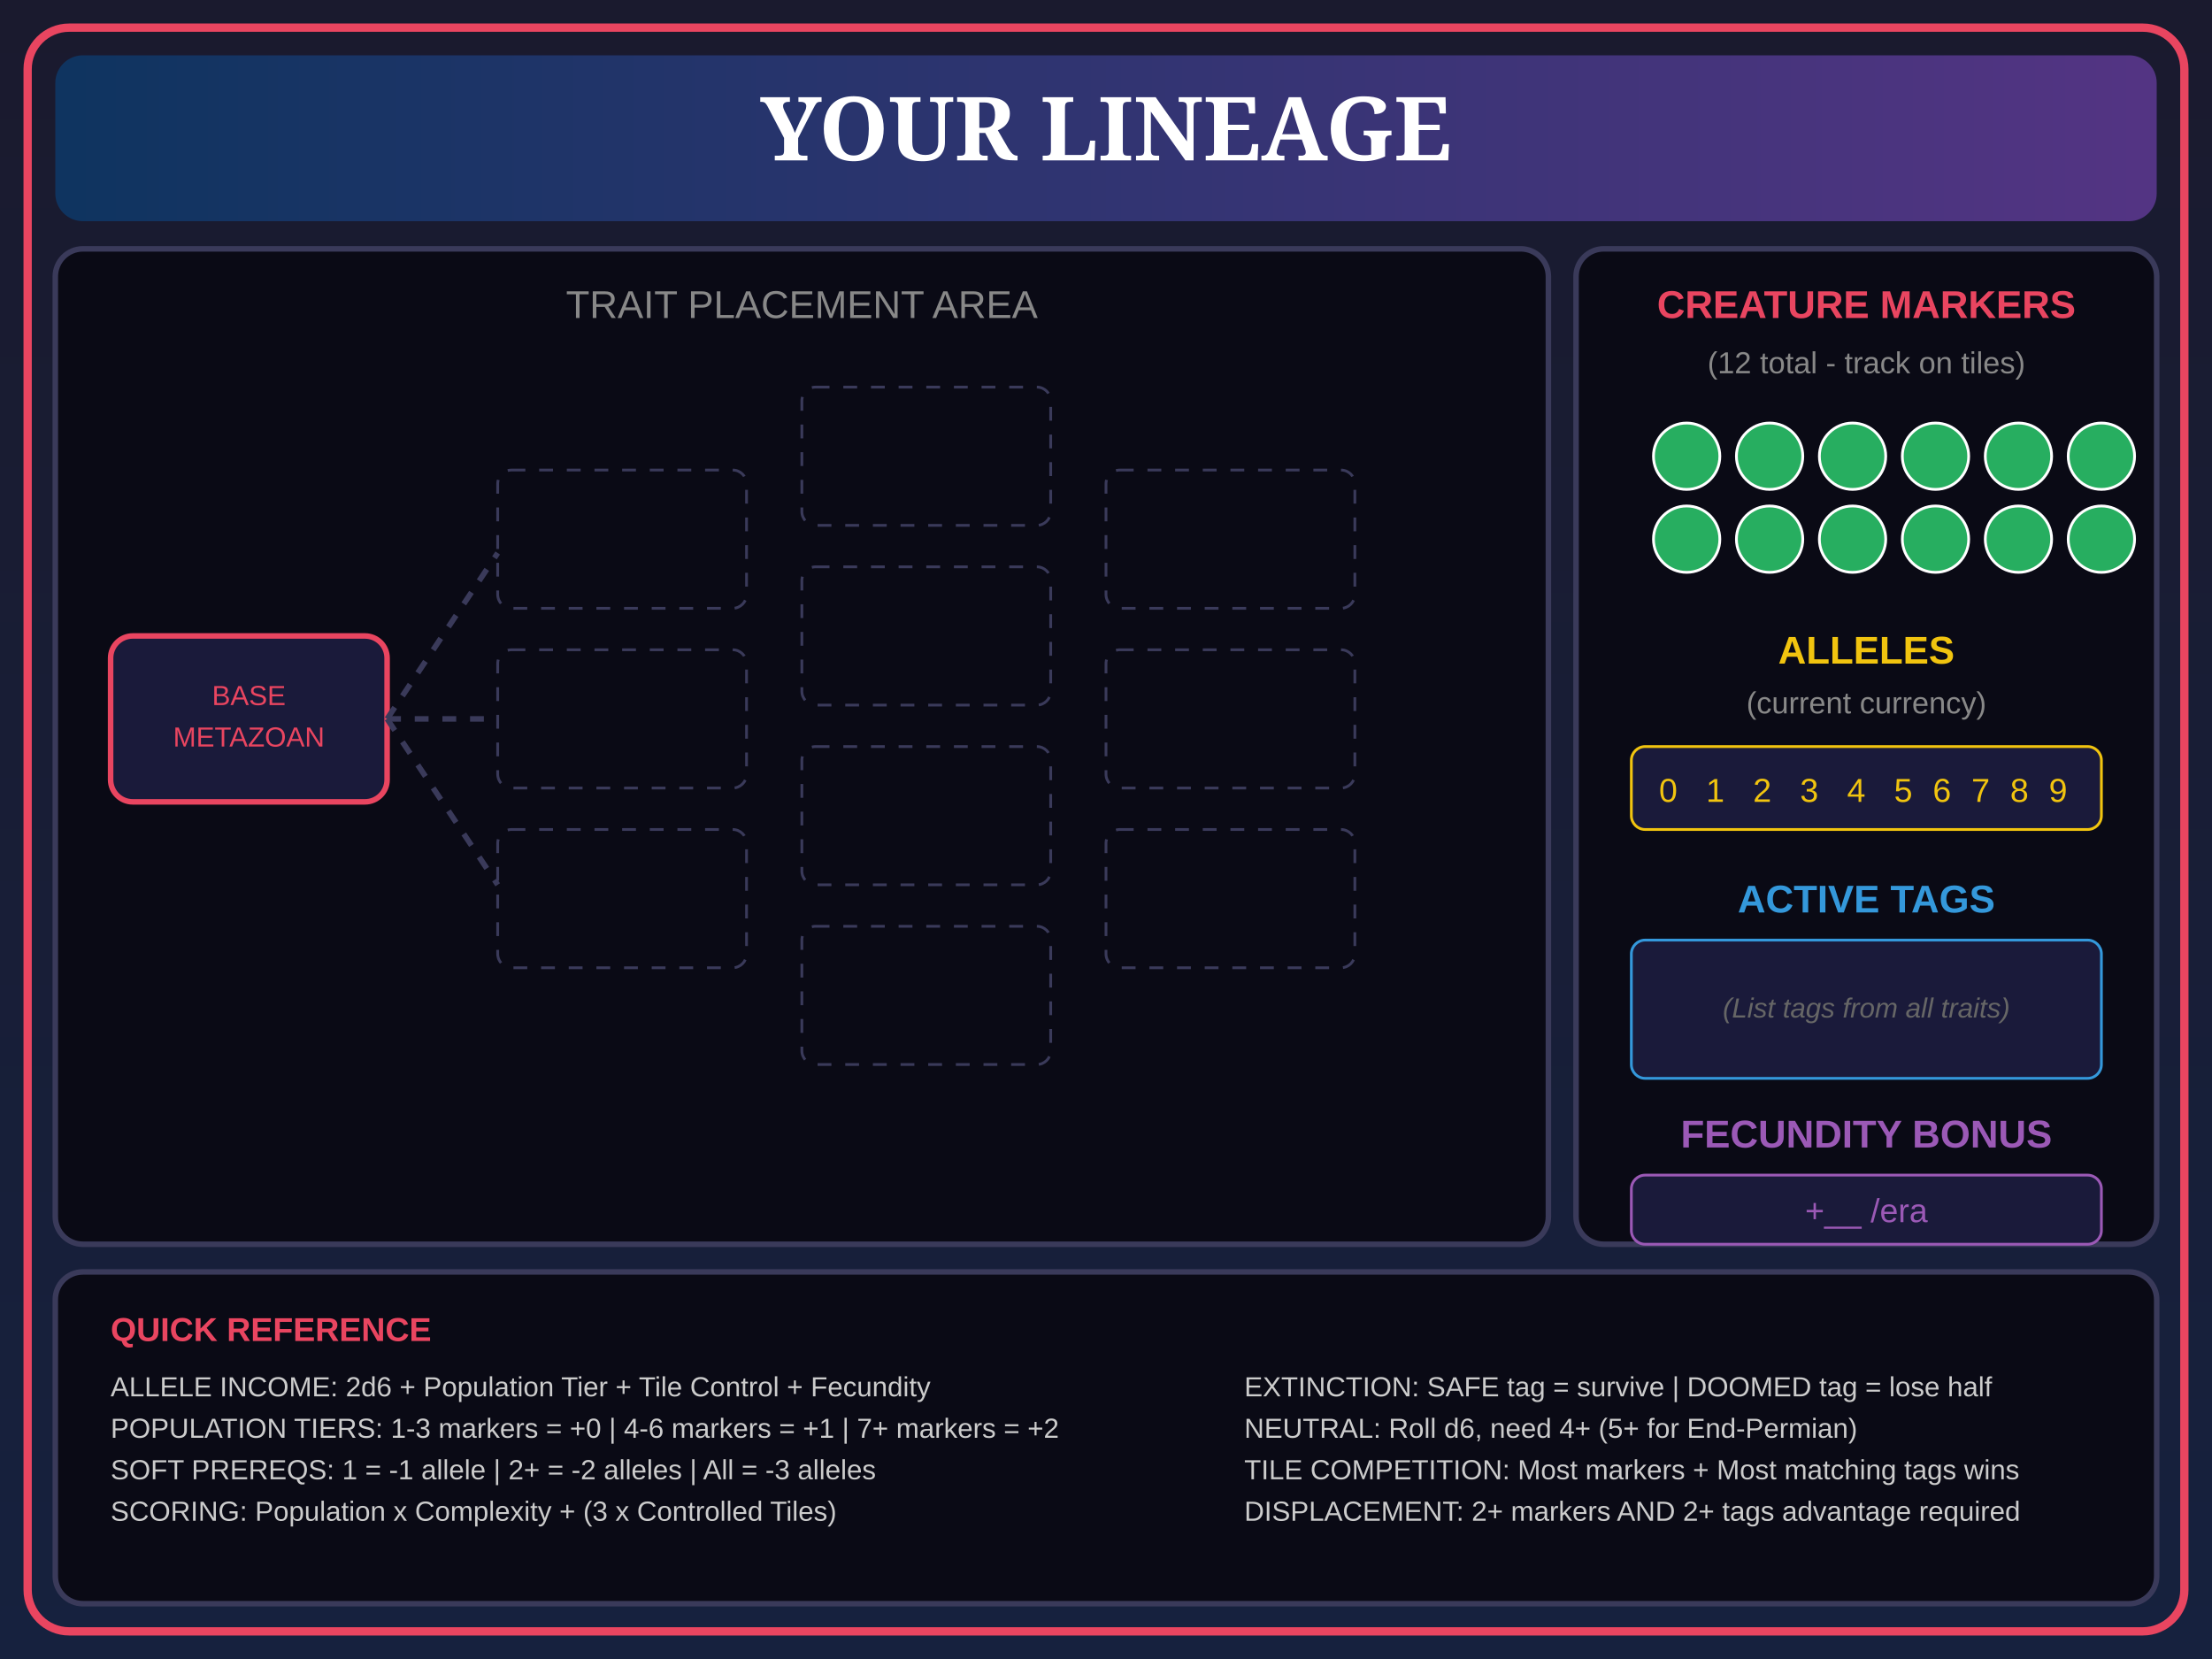
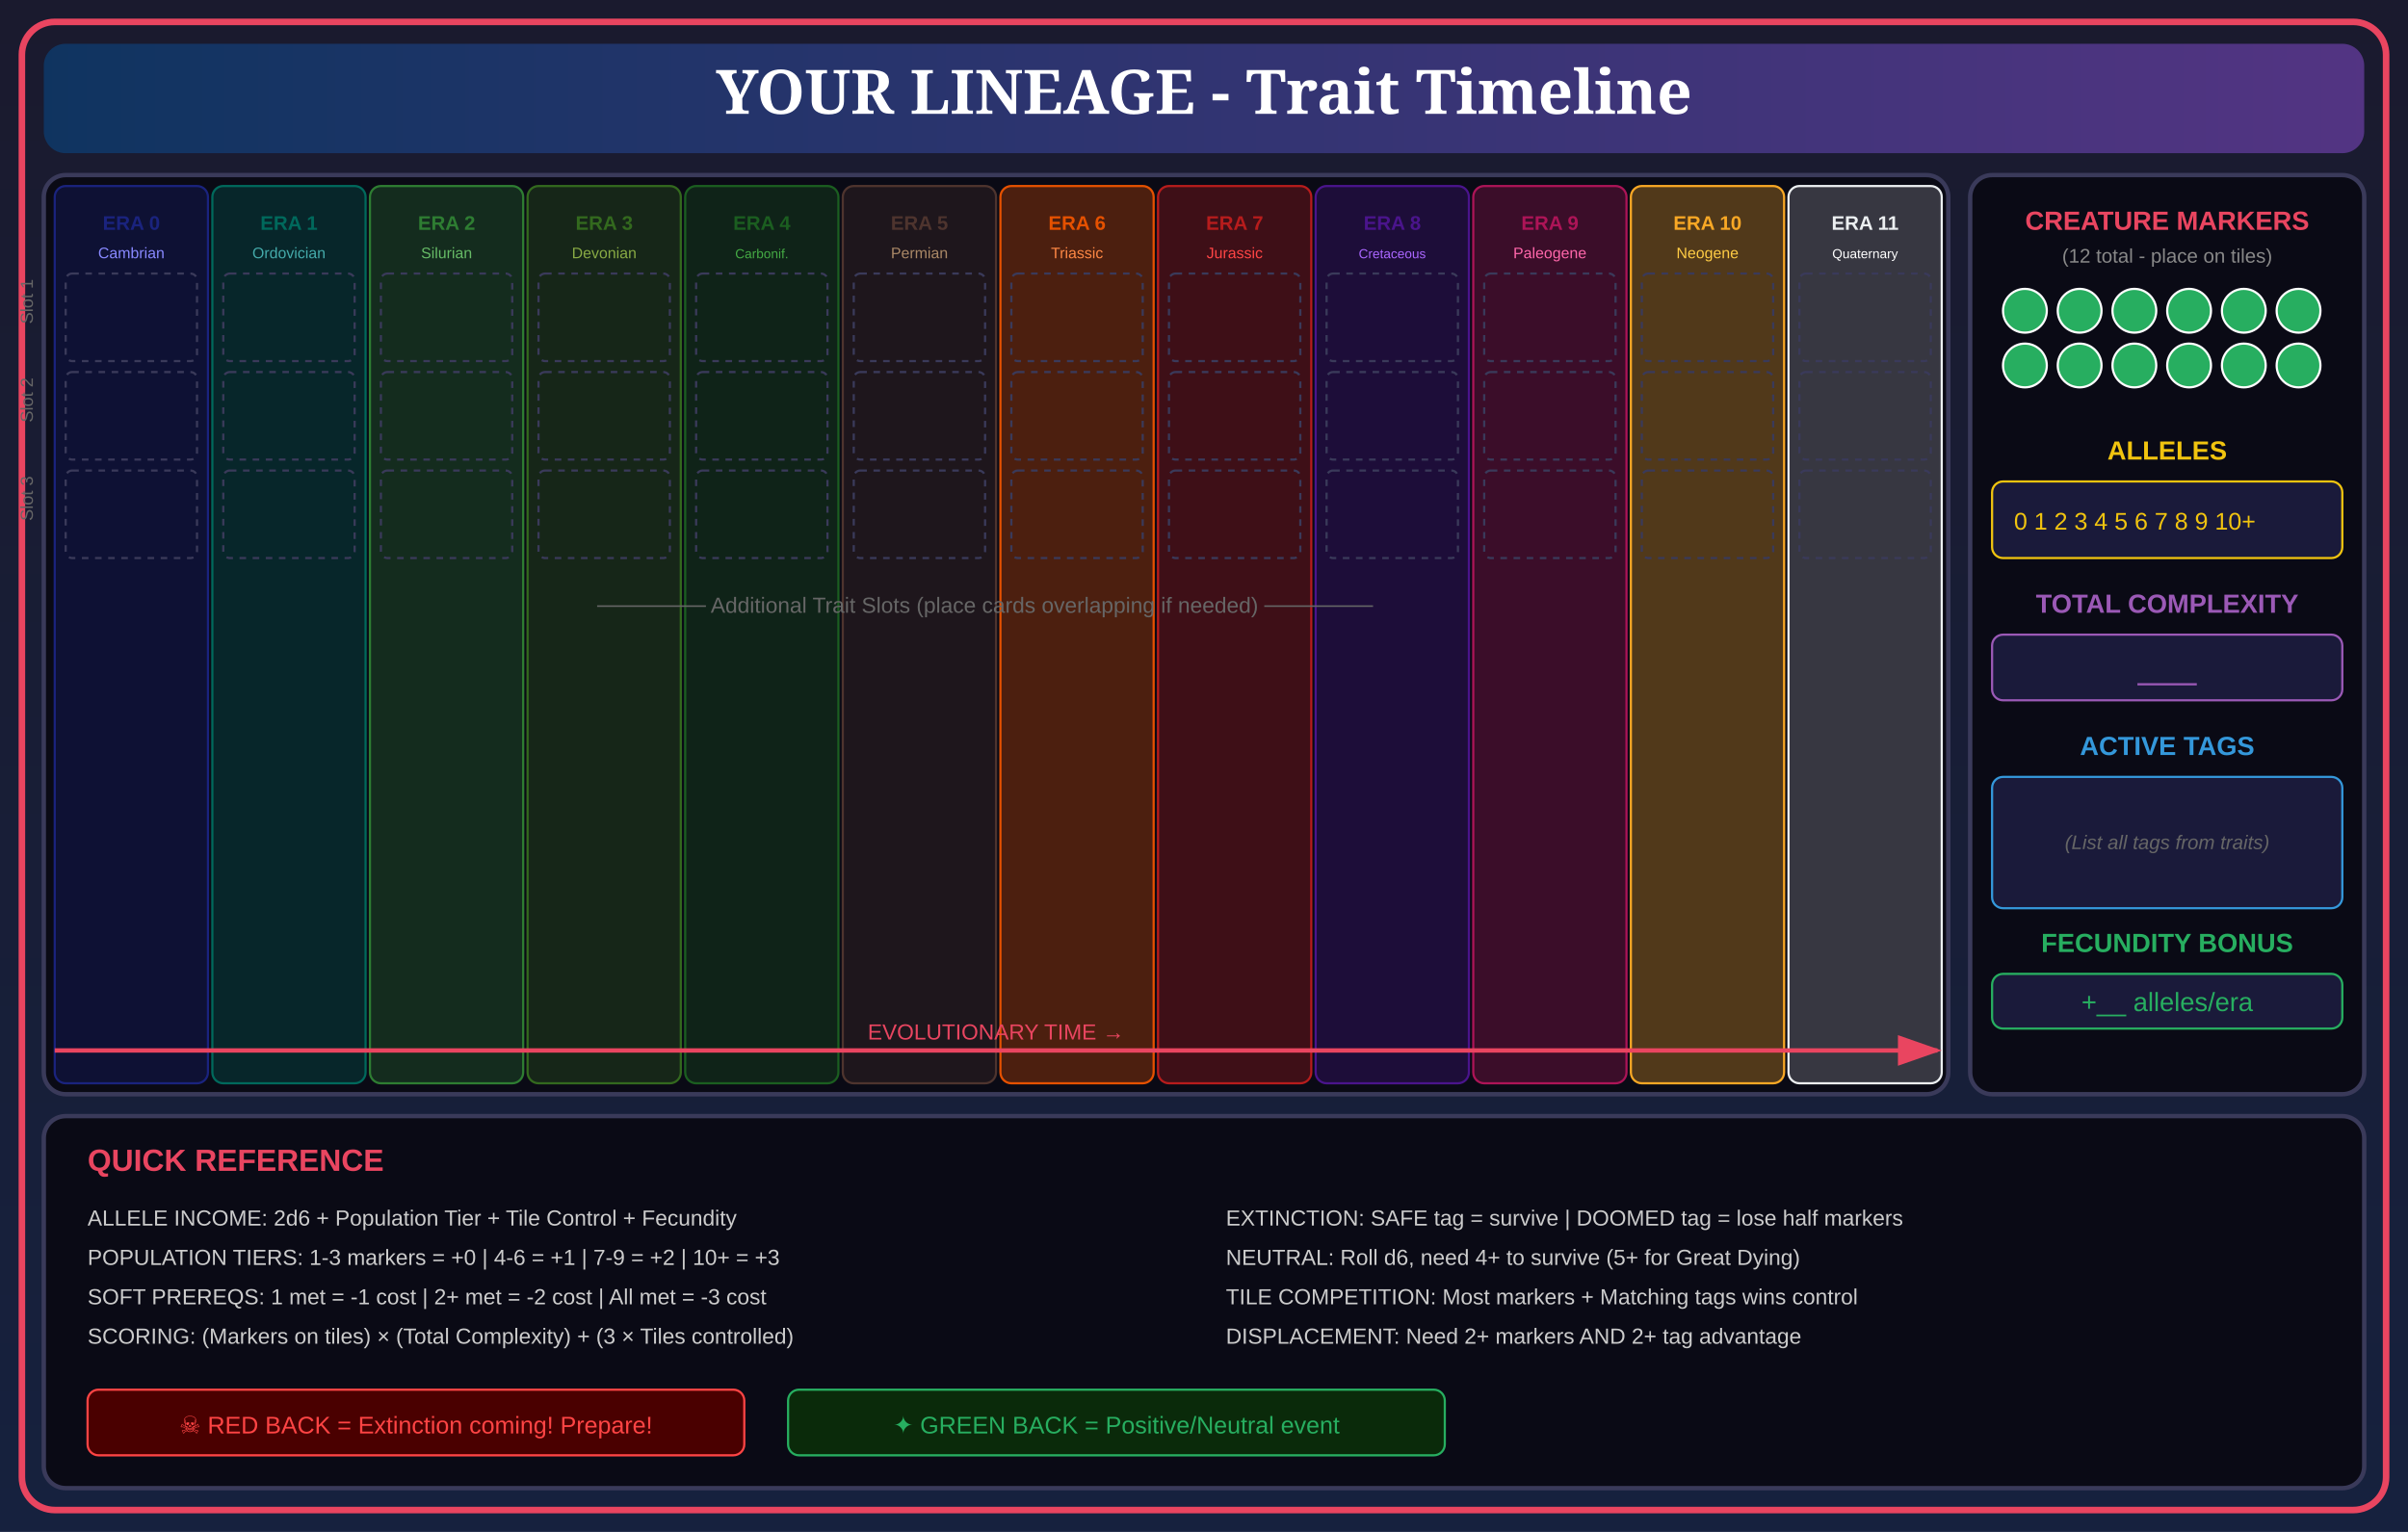
- <svg xmlns="http://www.w3.org/2000/svg" viewBox="0 0 800 600" width="800" height="600">
+ <svg xmlns="http://www.w3.org/2000/svg" viewBox="0 0 1100 700" width="1100" height="700">
  <defs>
    <linearGradient id="bgGrad" x1="0%" y1="0%" x2="0%" y2="100%">
      <stop offset="0%" style="stop-color:#1a1a2e" />
      <stop offset="100%" style="stop-color:#16213e" />
    </linearGradient>
    <linearGradient id="headerGrad" x1="0%" y1="0%" x2="100%" y2="0%">
      <stop offset="0%" style="stop-color:#0f3460" />
      <stop offset="100%" style="stop-color:#533483" />
    </linearGradient>
-     <filter id="glow">
-       <feGaussianBlur stdDeviation="2" result="coloredBlur" />
-       <feMerge>
-         <feMergeNode in="coloredBlur" />
-         <feMergeNode in="SourceGraphic" />
-       </feMerge>
-     </filter>
  </defs>
-   <rect width="800" height="600" fill="url(#bgGrad)" />
-   <rect x="10" y="10" width="780" height="580" fill="none" stroke="#e94560" stroke-width="3" rx="15" />
-   <rect x="20" y="20" width="760" height="60" fill="url(#headerGrad)" rx="10" />
-   <text x="400" y="58" font-family="Georgia, serif" font-size="32" fill="#ffffff" text-anchor="middle" font-weight="bold">YOUR LINEAGE</text>
-   <rect x="20" y="90" width="540" height="360" fill="#0a0a15" stroke="#3a3a5a" stroke-width="2" rx="10" />
-   <text x="290" y="115" font-family="Arial, sans-serif" font-size="14" fill="#888" text-anchor="middle">TRAIT PLACEMENT AREA</text>
-   <rect x="40" y="230" width="100" height="60" fill="#1a1a3a" stroke="#e94560" stroke-width="2" rx="8" />
-   <text x="90" y="255" font-family="Arial, sans-serif" font-size="10" fill="#e94560" text-anchor="middle">BASE</text>
-   <text x="90" y="270" font-family="Arial, sans-serif" font-size="10" fill="#e94560" text-anchor="middle">METAZOAN</text>
-   <line x1="140" y1="260" x2="180" y2="200" stroke="#3a3a5a" stroke-width="2" stroke-dasharray="5,5" />
-   <line x1="140" y1="260" x2="180" y2="260" stroke="#3a3a5a" stroke-width="2" stroke-dasharray="5,5" />
-   <line x1="140" y1="260" x2="180" y2="320" stroke="#3a3a5a" stroke-width="2" stroke-dasharray="5,5" />
-   <rect x="180" y="170" width="90" height="50" fill="none" stroke="#3a3a5a" stroke-width="1" stroke-dasharray="5,5" rx="5" />
-   <rect x="180" y="235" width="90" height="50" fill="none" stroke="#3a3a5a" stroke-width="1" stroke-dasharray="5,5" rx="5" />
-   <rect x="180" y="300" width="90" height="50" fill="none" stroke="#3a3a5a" stroke-width="1" stroke-dasharray="5,5" rx="5" />
-   <rect x="290" y="140" width="90" height="50" fill="none" stroke="#3a3a5a" stroke-width="1" stroke-dasharray="5,5" rx="5" />
-   <rect x="290" y="205" width="90" height="50" fill="none" stroke="#3a3a5a" stroke-width="1" stroke-dasharray="5,5" rx="5" />
-   <rect x="290" y="270" width="90" height="50" fill="none" stroke="#3a3a5a" stroke-width="1" stroke-dasharray="5,5" rx="5" />
-   <rect x="290" y="335" width="90" height="50" fill="none" stroke="#3a3a5a" stroke-width="1" stroke-dasharray="5,5" rx="5" />
-   <rect x="400" y="170" width="90" height="50" fill="none" stroke="#3a3a5a" stroke-width="1" stroke-dasharray="5,5" rx="5" />
-   <rect x="400" y="235" width="90" height="50" fill="none" stroke="#3a3a5a" stroke-width="1" stroke-dasharray="5,5" rx="5" />
-   <rect x="400" y="300" width="90" height="50" fill="none" stroke="#3a3a5a" stroke-width="1" stroke-dasharray="5,5" rx="5" />
-   <rect x="570" y="90" width="210" height="360" fill="#0a0a15" stroke="#3a3a5a" stroke-width="2" rx="10" />
-   <text x="675" y="115" font-family="Arial, sans-serif" font-size="14" fill="#e94560" text-anchor="middle" font-weight="bold">CREATURE MARKERS</text>
-   <text x="675" y="135" font-family="Arial, sans-serif" font-size="11" fill="#888" text-anchor="middle">(12 total - track on tiles)</text>
-   <g transform="translate(590, 150)">
-     <circle cx="20" cy="15" r="12" fill="#27ae60" stroke="#fff" stroke-width="1" />
-     <circle cx="50" cy="15" r="12" fill="#27ae60" stroke="#fff" stroke-width="1" />
-     <circle cx="80" cy="15" r="12" fill="#27ae60" stroke="#fff" stroke-width="1" />
-     <circle cx="110" cy="15" r="12" fill="#27ae60" stroke="#fff" stroke-width="1" />
-     <circle cx="140" cy="15" r="12" fill="#27ae60" stroke="#fff" stroke-width="1" />
-     <circle cx="170" cy="15" r="12" fill="#27ae60" stroke="#fff" stroke-width="1" />
-     <circle cx="20" cy="45" r="12" fill="#27ae60" stroke="#fff" stroke-width="1" />
-     <circle cx="50" cy="45" r="12" fill="#27ae60" stroke="#fff" stroke-width="1" />
-     <circle cx="80" cy="45" r="12" fill="#27ae60" stroke="#fff" stroke-width="1" />
-     <circle cx="110" cy="45" r="12" fill="#27ae60" stroke="#fff" stroke-width="1" />
-     <circle cx="140" cy="45" r="12" fill="#27ae60" stroke="#fff" stroke-width="1" />
-     <circle cx="170" cy="45" r="12" fill="#27ae60" stroke="#fff" stroke-width="1" />
+   <rect width="1100" height="700" fill="url(#bgGrad)" />
+   <rect x="10" y="10" width="1080" height="680" fill="none" stroke="#e94560" stroke-width="3" rx="15" />
+   <rect x="20" y="20" width="1060" height="50" fill="url(#headerGrad)" rx="10" />
+   <text x="550" y="52" font-family="Georgia, serif" font-size="28" fill="#ffffff" text-anchor="middle" font-weight="bold">YOUR LINEAGE - Trait Timeline</text>
+   <rect x="20" y="80" width="870" height="420" fill="#0a0a15" stroke="#3a3a5a" stroke-width="2" rx="10" />
+   <rect x="25" y="85" width="70" height="410" fill="#1a237e" fill-opacity="0.3" stroke="#1a237e" rx="5" />
+   <text x="60" y="105" font-family="Arial" font-size="9" fill="#1a237e" text-anchor="middle" font-weight="bold">ERA 0</text>
+   <text x="60" y="118" font-family="Arial" font-size="7" fill="#8888ff" text-anchor="middle">Cambrian</text>
+   <rect x="30" y="125" width="60" height="40" fill="none" stroke="#3a3a5a" stroke-dasharray="3,3" rx="3" />
+   <rect x="30" y="170" width="60" height="40" fill="none" stroke="#3a3a5a" stroke-dasharray="3,3" rx="3" />
+   <rect x="30" y="215" width="60" height="40" fill="none" stroke="#3a3a5a" stroke-dasharray="3,3" rx="3" />
+   <rect x="97" y="85" width="70" height="410" fill="#00695c" fill-opacity="0.3" stroke="#00695c" rx="5" />
+   <text x="132" y="105" font-family="Arial" font-size="9" fill="#00695c" text-anchor="middle" font-weight="bold">ERA 1</text>
+   <text x="132" y="118" font-family="Arial" font-size="7" fill="#44aaaa" text-anchor="middle">Ordovician</text>
+   <rect x="102" y="125" width="60" height="40" fill="none" stroke="#3a3a5a" stroke-dasharray="3,3" rx="3" />
+   <rect x="102" y="170" width="60" height="40" fill="none" stroke="#3a3a5a" stroke-dasharray="3,3" rx="3" />
+   <rect x="102" y="215" width="60" height="40" fill="none" stroke="#3a3a5a" stroke-dasharray="3,3" rx="3" />
+   <rect x="169" y="85" width="70" height="410" fill="#2e7d32" fill-opacity="0.3" stroke="#2e7d32" rx="5" />
+   <text x="204" y="105" font-family="Arial" font-size="9" fill="#2e7d32" text-anchor="middle" font-weight="bold">ERA 2</text>
+   <text x="204" y="118" font-family="Arial" font-size="7" fill="#66bb66" text-anchor="middle">Silurian</text>
+   <rect x="174" y="125" width="60" height="40" fill="none" stroke="#3a3a5a" stroke-dasharray="3,3" rx="3" />
+   <rect x="174" y="170" width="60" height="40" fill="none" stroke="#3a3a5a" stroke-dasharray="3,3" rx="3" />
+   <rect x="174" y="215" width="60" height="40" fill="none" stroke="#3a3a5a" stroke-dasharray="3,3" rx="3" />
+   <rect x="241" y="85" width="70" height="410" fill="#33691e" fill-opacity="0.3" stroke="#33691e" rx="5" />
+   <text x="276" y="105" font-family="Arial" font-size="9" fill="#33691e" text-anchor="middle" font-weight="bold">ERA 3</text>
+   <text x="276" y="118" font-family="Arial" font-size="7" fill="#88aa44" text-anchor="middle">Devonian</text>
+   <rect x="246" y="125" width="60" height="40" fill="none" stroke="#3a3a5a" stroke-dasharray="3,3" rx="3" />
+   <rect x="246" y="170" width="60" height="40" fill="none" stroke="#3a3a5a" stroke-dasharray="3,3" rx="3" />
+   <rect x="246" y="215" width="60" height="40" fill="none" stroke="#3a3a5a" stroke-dasharray="3,3" rx="3" />
+   <rect x="313" y="85" width="70" height="410" fill="#1b5e20" fill-opacity="0.3" stroke="#1b5e20" rx="5" />
+   <text x="348" y="105" font-family="Arial" font-size="9" fill="#1b5e20" text-anchor="middle" font-weight="bold">ERA 4</text>
+   <text x="348" y="118" font-family="Arial" font-size="6" fill="#44aa44" text-anchor="middle">Carbonif.</text>
+   <rect x="318" y="125" width="60" height="40" fill="none" stroke="#3a3a5a" stroke-dasharray="3,3" rx="3" />
+   <rect x="318" y="170" width="60" height="40" fill="none" stroke="#3a3a5a" stroke-dasharray="3,3" rx="3" />
+   <rect x="318" y="215" width="60" height="40" fill="none" stroke="#3a3a5a" stroke-dasharray="3,3" rx="3" />
+   <rect x="385" y="85" width="70" height="410" fill="#4e342e" fill-opacity="0.3" stroke="#4e342e" rx="5" />
+   <text x="420" y="105" font-family="Arial" font-size="9" fill="#4e342e" text-anchor="middle" font-weight="bold">ERA 5</text>
+   <text x="420" y="118" font-family="Arial" font-size="7" fill="#aa8866" text-anchor="middle">Permian</text>
+   <rect x="390" y="125" width="60" height="40" fill="none" stroke="#3a3a5a" stroke-dasharray="3,3" rx="3" />
+   <rect x="390" y="170" width="60" height="40" fill="none" stroke="#3a3a5a" stroke-dasharray="3,3" rx="3" />
+   <rect x="390" y="215" width="60" height="40" fill="none" stroke="#3a3a5a" stroke-dasharray="3,3" rx="3" />
+   <rect x="457" y="85" width="70" height="410" fill="#e65100" fill-opacity="0.3" stroke="#e65100" rx="5" />
+   <text x="492" y="105" font-family="Arial" font-size="9" fill="#e65100" text-anchor="middle" font-weight="bold">ERA 6</text>
+   <text x="492" y="118" font-family="Arial" font-size="7" fill="#ff8844" text-anchor="middle">Triassic</text>
+   <rect x="462" y="125" width="60" height="40" fill="none" stroke="#3a3a5a" stroke-dasharray="3,3" rx="3" />
+   <rect x="462" y="170" width="60" height="40" fill="none" stroke="#3a3a5a" stroke-dasharray="3,3" rx="3" />
+   <rect x="462" y="215" width="60" height="40" fill="none" stroke="#3a3a5a" stroke-dasharray="3,3" rx="3" />
+   <rect x="529" y="85" width="70" height="410" fill="#b71c1c" fill-opacity="0.3" stroke="#b71c1c" rx="5" />
+   <text x="564" y="105" font-family="Arial" font-size="9" fill="#b71c1c" text-anchor="middle" font-weight="bold">ERA 7</text>
+   <text x="564" y="118" font-family="Arial" font-size="7" fill="#ff4444" text-anchor="middle">Jurassic</text>
+   <rect x="534" y="125" width="60" height="40" fill="none" stroke="#3a3a5a" stroke-dasharray="3,3" rx="3" />
+   <rect x="534" y="170" width="60" height="40" fill="none" stroke="#3a3a5a" stroke-dasharray="3,3" rx="3" />
+   <rect x="534" y="215" width="60" height="40" fill="none" stroke="#3a3a5a" stroke-dasharray="3,3" rx="3" />
+   <rect x="601" y="85" width="70" height="410" fill="#4a148c" fill-opacity="0.3" stroke="#4a148c" rx="5" />
+   <text x="636" y="105" font-family="Arial" font-size="9" fill="#4a148c" text-anchor="middle" font-weight="bold">ERA 8</text>
+   <text x="636" y="118" font-family="Arial" font-size="6" fill="#aa66ff" text-anchor="middle">Cretaceous</text>
+   <rect x="606" y="125" width="60" height="40" fill="none" stroke="#3a3a5a" stroke-dasharray="3,3" rx="3" />
+   <rect x="606" y="170" width="60" height="40" fill="none" stroke="#3a3a5a" stroke-dasharray="3,3" rx="3" />
+   <rect x="606" y="215" width="60" height="40" fill="none" stroke="#3a3a5a" stroke-dasharray="3,3" rx="3" />
+   <rect x="673" y="85" width="70" height="410" fill="#ad1457" fill-opacity="0.3" stroke="#ad1457" rx="5" />
+   <text x="708" y="105" font-family="Arial" font-size="9" fill="#ad1457" text-anchor="middle" font-weight="bold">ERA 9</text>
+   <text x="708" y="118" font-family="Arial" font-size="7" fill="#ff66aa" text-anchor="middle">Paleogene</text>
+   <rect x="678" y="125" width="60" height="40" fill="none" stroke="#3a3a5a" stroke-dasharray="3,3" rx="3" />
+   <rect x="678" y="170" width="60" height="40" fill="none" stroke="#3a3a5a" stroke-dasharray="3,3" rx="3" />
+   <rect x="678" y="215" width="60" height="40" fill="none" stroke="#3a3a5a" stroke-dasharray="3,3" rx="3" />
+   <rect x="745" y="85" width="70" height="410" fill="#f9a825" fill-opacity="0.3" stroke="#f9a825" rx="5" />
+   <text x="780" y="105" font-family="Arial" font-size="9" fill="#f9a825" text-anchor="middle" font-weight="bold">ERA 10</text>
+   <text x="780" y="118" font-family="Arial" font-size="7" fill="#ffcc44" text-anchor="middle">Neogene</text>
+   <rect x="750" y="125" width="60" height="40" fill="none" stroke="#3a3a5a" stroke-dasharray="3,3" rx="3" />
+   <rect x="750" y="170" width="60" height="40" fill="none" stroke="#3a3a5a" stroke-dasharray="3,3" rx="3" />
+   <rect x="750" y="215" width="60" height="40" fill="none" stroke="#3a3a5a" stroke-dasharray="3,3" rx="3" />
+   <rect x="817" y="85" width="70" height="410" fill="#eceff1" fill-opacity="0.2" stroke="#eceff1" rx="5" />
+   <text x="852" y="105" font-family="Arial" font-size="9" fill="#eceff1" text-anchor="middle" font-weight="bold">ERA 11</text>
+   <text x="852" y="118" font-family="Arial" font-size="6" fill="#ffffff" text-anchor="middle">Quaternary</text>
+   <rect x="822" y="125" width="60" height="40" fill="none" stroke="#3a3a5a" stroke-dasharray="3,3" rx="3" />
+   <rect x="822" y="170" width="60" height="40" fill="none" stroke="#3a3a5a" stroke-dasharray="3,3" rx="3" />
+   <rect x="822" y="215" width="60" height="40" fill="none" stroke="#3a3a5a" stroke-dasharray="3,3" rx="3" />
+   <text x="450" y="280" font-family="Arial" font-size="10" fill="#666" text-anchor="middle">─────── Additional Trait Slots (place cards overlapping if needed) ───────</text>
+   <text x="15" y="148" font-family="Arial" font-size="8" fill="#666" transform="rotate(-90, 15, 148)">Slot 1</text>
+   <text x="15" y="193" font-family="Arial" font-size="8" fill="#666" transform="rotate(-90, 15, 193)">Slot 2</text>
+   <text x="15" y="238" font-family="Arial" font-size="8" fill="#666" transform="rotate(-90, 15, 238)">Slot 3</text>
+   <line x1="25" y1="480" x2="885" y2="480" stroke="#e94560" stroke-width="2" marker-end="url(#arrowhead)" />
+   <defs>
+     <marker id="arrowhead" markerWidth="10" markerHeight="7" refX="9" refY="3.5" orient="auto">
+       <polygon points="0 0, 10 3.5, 0 7" fill="#e94560" />
+     </marker>
+   </defs>
+   <text x="455" y="475" font-family="Arial" font-size="10" fill="#e94560" text-anchor="middle">EVOLUTIONARY TIME →</text>
+   <rect x="900" y="80" width="180" height="420" fill="#0a0a15" stroke="#3a3a5a" stroke-width="2" rx="10" />
+   <text x="990" y="105" font-family="Arial" font-size="12" fill="#e94560" text-anchor="middle" font-weight="bold">CREATURE MARKERS</text>
+   <text x="990" y="120" font-family="Arial" font-size="9" fill="#888" text-anchor="middle">(12 total - place on tiles)</text>
+   <g transform="translate(910, 130)">
+     <circle cx="15" cy="12" r="10" fill="#27ae60" stroke="#fff" stroke-width="1" />
+     <circle cx="40" cy="12" r="10" fill="#27ae60" stroke="#fff" stroke-width="1" />
+     <circle cx="65" cy="12" r="10" fill="#27ae60" stroke="#fff" stroke-width="1" />
+     <circle cx="90" cy="12" r="10" fill="#27ae60" stroke="#fff" stroke-width="1" />
+     <circle cx="115" cy="12" r="10" fill="#27ae60" stroke="#fff" stroke-width="1" />
+     <circle cx="140" cy="12" r="10" fill="#27ae60" stroke="#fff" stroke-width="1" />
+     <circle cx="15" cy="37" r="10" fill="#27ae60" stroke="#fff" stroke-width="1" />
+     <circle cx="40" cy="37" r="10" fill="#27ae60" stroke="#fff" stroke-width="1" />
+     <circle cx="65" cy="37" r="10" fill="#27ae60" stroke="#fff" stroke-width="1" />
+     <circle cx="90" cy="37" r="10" fill="#27ae60" stroke="#fff" stroke-width="1" />
+     <circle cx="115" cy="37" r="10" fill="#27ae60" stroke="#fff" stroke-width="1" />
+     <circle cx="140" cy="37" r="10" fill="#27ae60" stroke="#fff" stroke-width="1" />
  </g>
-   <text x="675" y="240" font-family="Arial, sans-serif" font-size="14" fill="#f1c40f" text-anchor="middle" font-weight="bold">ALLELES</text>
-   <text x="675" y="258" font-family="Arial, sans-serif" font-size="11" fill="#888" text-anchor="middle">(current currency)</text>
-   <g transform="translate(590, 270)">
-     <rect x="0" y="0" width="170" height="30" fill="#1a1a3a" stroke="#f1c40f" stroke-width="1" rx="5" />
-     <text x="10" y="20" font-family="Arial, sans-serif" font-size="12" fill="#f1c40f">0</text>
-     <text x="27" y="20" font-family="Arial, sans-serif" font-size="12" fill="#f1c40f">1</text>
-     <text x="44" y="20" font-family="Arial, sans-serif" font-size="12" fill="#f1c40f">2</text>
-     <text x="61" y="20" font-family="Arial, sans-serif" font-size="12" fill="#f1c40f">3</text>
-     <text x="78" y="20" font-family="Arial, sans-serif" font-size="12" fill="#f1c40f">4</text>
-     <text x="95" y="20" font-family="Arial, sans-serif" font-size="12" fill="#f1c40f">5</text>
-     <text x="109" y="20" font-family="Arial, sans-serif" font-size="12" fill="#f1c40f">6</text>
-     <text x="123" y="20" font-family="Arial, sans-serif" font-size="12" fill="#f1c40f">7</text>
-     <text x="137" y="20" font-family="Arial, sans-serif" font-size="12" fill="#f1c40f">8</text>
-     <text x="151" y="20" font-family="Arial, sans-serif" font-size="12" fill="#f1c40f">9</text>
-   </g>
-   <text x="675" y="330" font-family="Arial, sans-serif" font-size="14" fill="#3498db" text-anchor="middle" font-weight="bold">ACTIVE TAGS</text>
-   <rect x="590" y="340" width="170" height="50" fill="#1a1a3a" stroke="#3498db" stroke-width="1" rx="5" />
-   <text x="675" y="368" font-family="Arial, sans-serif" font-size="10" fill="#666" text-anchor="middle" font-style="italic">(List tags from all traits)</text>
-   <text x="675" y="415" font-family="Arial, sans-serif" font-size="14" fill="#9b59b6" text-anchor="middle" font-weight="bold">FECUNDITY BONUS</text>
-   <rect x="590" y="425" width="170" height="25" fill="#1a1a3a" stroke="#9b59b6" stroke-width="1" rx="5" />
-   <text x="675" y="442" font-family="Arial, sans-serif" font-size="12" fill="#9b59b6" text-anchor="middle">+__ /era</text>
-   <rect x="20" y="460" width="760" height="120" fill="#0a0a15" stroke="#3a3a5a" stroke-width="2" rx="10" />
-   <text x="40" y="485" font-family="Arial, sans-serif" font-size="12" fill="#e94560" font-weight="bold">QUICK REFERENCE</text>
-   <text x="40" y="505" font-family="Arial, sans-serif" font-size="10" fill="#ccc">ALLELE INCOME: 2d6 + Population Tier + Tile Control + Fecundity</text>
-   <text x="40" y="520" font-family="Arial, sans-serif" font-size="10" fill="#ccc">POPULATION TIERS: 1-3 markers = +0 | 4-6 markers = +1 | 7+ markers = +2</text>
-   <text x="40" y="535" font-family="Arial, sans-serif" font-size="10" fill="#ccc">SOFT PREREQS: 1 = -1 allele | 2+ = -2 alleles | All = -3 alleles</text>
-   <text x="40" y="550" font-family="Arial, sans-serif" font-size="10" fill="#ccc">SCORING: Population x Complexity + (3 x Controlled Tiles)</text>
-   <text x="450" y="505" font-family="Arial, sans-serif" font-size="10" fill="#ccc">EXTINCTION: SAFE tag = survive | DOOMED tag = lose half</text>
-   <text x="450" y="520" font-family="Arial, sans-serif" font-size="10" fill="#ccc">NEUTRAL: Roll d6, need 4+ (5+ for End-Permian)</text>
-   <text x="450" y="535" font-family="Arial, sans-serif" font-size="10" fill="#ccc">TILE COMPETITION: Most markers + Most matching tags wins</text>
-   <text x="450" y="550" font-family="Arial, sans-serif" font-size="10" fill="#ccc">DISPLACEMENT: 2+ markers AND 2+ tags advantage required</text>
+   <text x="990" y="210" font-family="Arial" font-size="12" fill="#f1c40f" text-anchor="middle" font-weight="bold">ALLELES</text>
+   <rect x="910" y="220" width="160" height="35" fill="#1a1a3a" stroke="#f1c40f" stroke-width="1" rx="5" />
+   <text x="920" y="242" font-family="Arial" font-size="11" fill="#f1c40f">0 1 2 3 4 5 6 7 8 9 10+</text>
+   <text x="990" y="280" font-family="Arial" font-size="12" fill="#9b59b6" text-anchor="middle" font-weight="bold">TOTAL COMPLEXITY</text>
+   <rect x="910" y="290" width="160" height="30" fill="#1a1a3a" stroke="#9b59b6" stroke-width="1" rx="5" />
+   <text x="990" y="310" font-family="Arial" font-size="16" fill="#9b59b6" text-anchor="middle">___</text>
+   <text x="990" y="345" font-family="Arial" font-size="12" fill="#3498db" text-anchor="middle" font-weight="bold">ACTIVE TAGS</text>
+   <rect x="910" y="355" width="160" height="60" fill="#1a1a3a" stroke="#3498db" stroke-width="1" rx="5" />
+   <text x="990" y="388" font-family="Arial" font-size="9" fill="#666" text-anchor="middle" font-style="italic">(List all tags from traits)</text>
+   <text x="990" y="435" font-family="Arial" font-size="12" fill="#27ae60" text-anchor="middle" font-weight="bold">FECUNDITY BONUS</text>
+   <rect x="910" y="445" width="160" height="25" fill="#1a1a3a" stroke="#27ae60" stroke-width="1" rx="5" />
+   <text x="990" y="462" font-family="Arial" font-size="12" fill="#27ae60" text-anchor="middle">+__ alleles/era</text>
+   <rect x="20" y="510" width="1060" height="170" fill="#0a0a15" stroke="#3a3a5a" stroke-width="2" rx="10" />
+   <text x="40" y="535" font-family="Arial" font-size="14" fill="#e94560" font-weight="bold">QUICK REFERENCE</text>
+   <text x="40" y="560" font-family="Arial" font-size="10" fill="#ccc">ALLELE INCOME: 2d6 + Population Tier + Tile Control + Fecundity</text>
+   <text x="40" y="578" font-family="Arial" font-size="10" fill="#ccc">POPULATION TIERS: 1-3 markers = +0 | 4-6 = +1 | 7-9 = +2 | 10+ = +3</text>
+   <text x="40" y="596" font-family="Arial" font-size="10" fill="#ccc">SOFT PREREQS: 1 met = -1 cost | 2+ met = -2 cost | All met = -3 cost</text>
+   <text x="40" y="614" font-family="Arial" font-size="10" fill="#ccc">SCORING: (Markers on tiles) × (Total Complexity) + (3 × Tiles controlled)</text>
+   <text x="560" y="560" font-family="Arial" font-size="10" fill="#ccc">EXTINCTION: SAFE tag = survive | DOOMED tag = lose half markers</text>
+   <text x="560" y="578" font-family="Arial" font-size="10" fill="#ccc">NEUTRAL: Roll d6, need 4+ to survive (5+ for Great Dying)</text>
+   <text x="560" y="596" font-family="Arial" font-size="10" fill="#ccc">TILE COMPETITION: Most markers + Matching tags wins control</text>
+   <text x="560" y="614" font-family="Arial" font-size="10" fill="#ccc">DISPLACEMENT: Need 2+ markers AND 2+ tag advantage</text>
+   <rect x="40" y="635" width="300" height="30" fill="#4a0000" stroke="#ff4444" rx="5" />
+   <text x="190" y="655" font-family="Arial" font-size="11" fill="#ff4444" text-anchor="middle">☠ RED BACK = Extinction coming! Prepare!</text>
+   <rect x="360" y="635" width="300" height="30" fill="#0a2a0a" stroke="#27ae60" rx="5" />
+   <text x="510" y="655" font-family="Arial" font-size="11" fill="#27ae60" text-anchor="middle">✦ GREEN BACK = Positive/Neutral event</text>
</svg>
